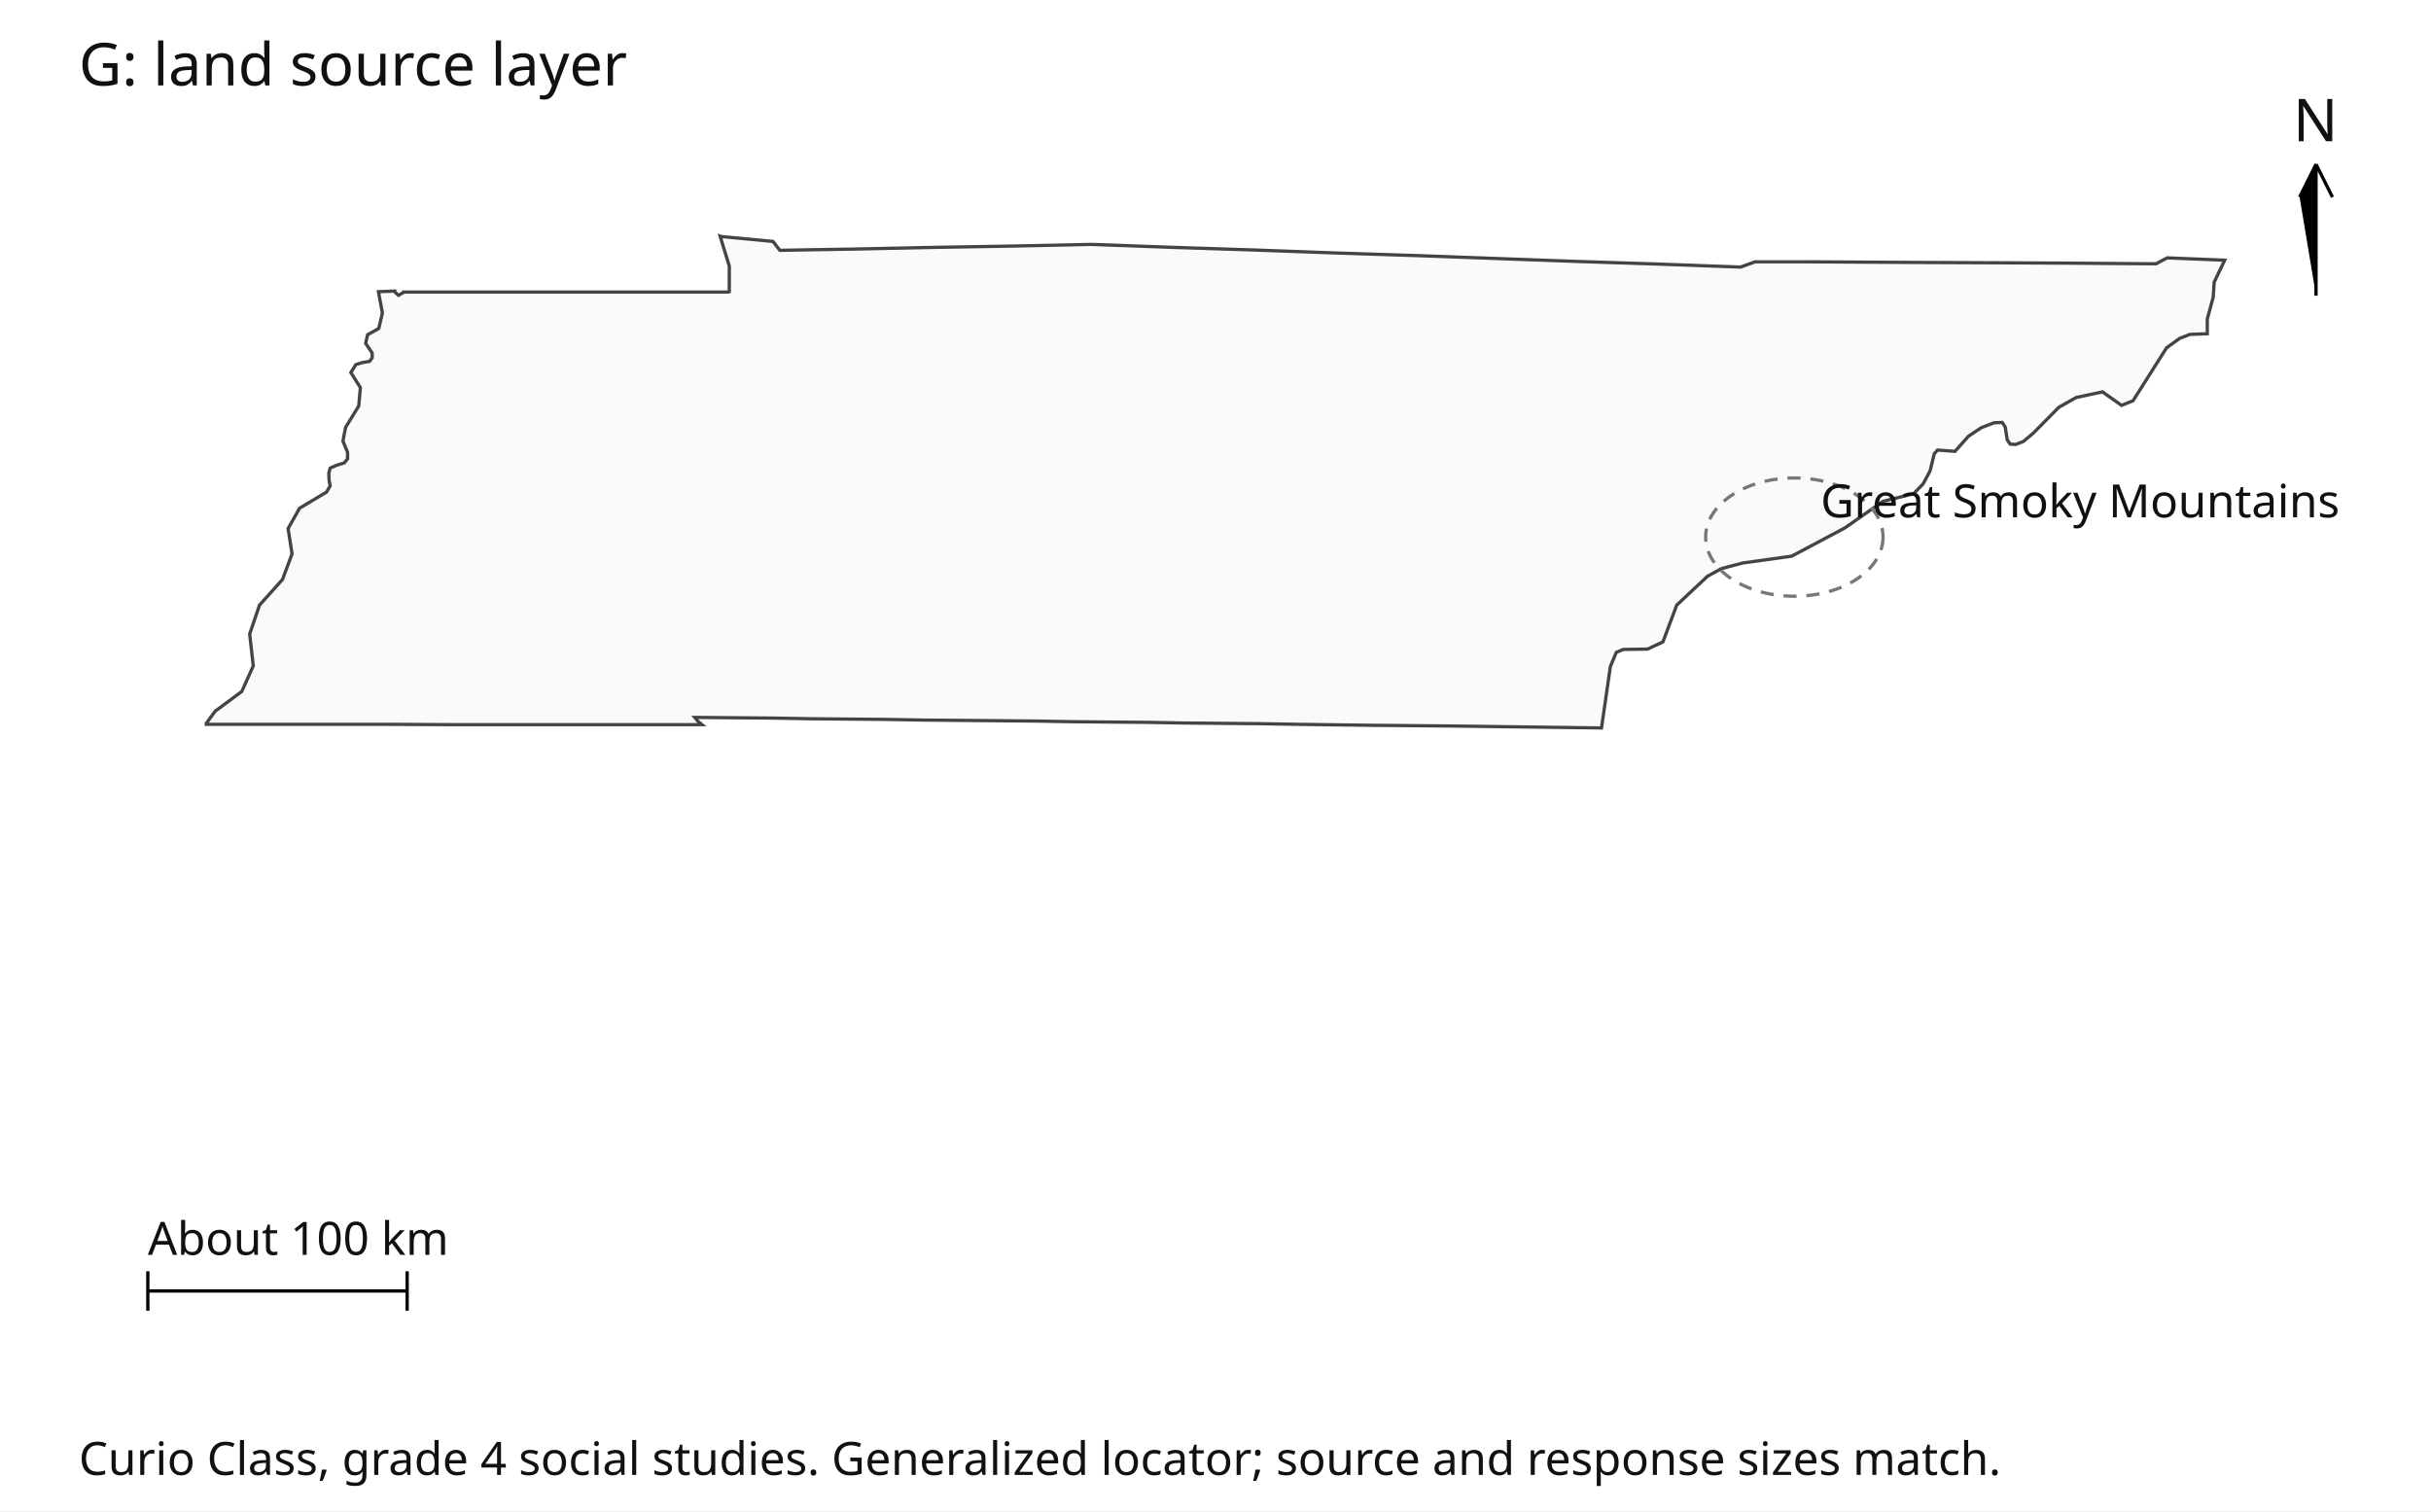
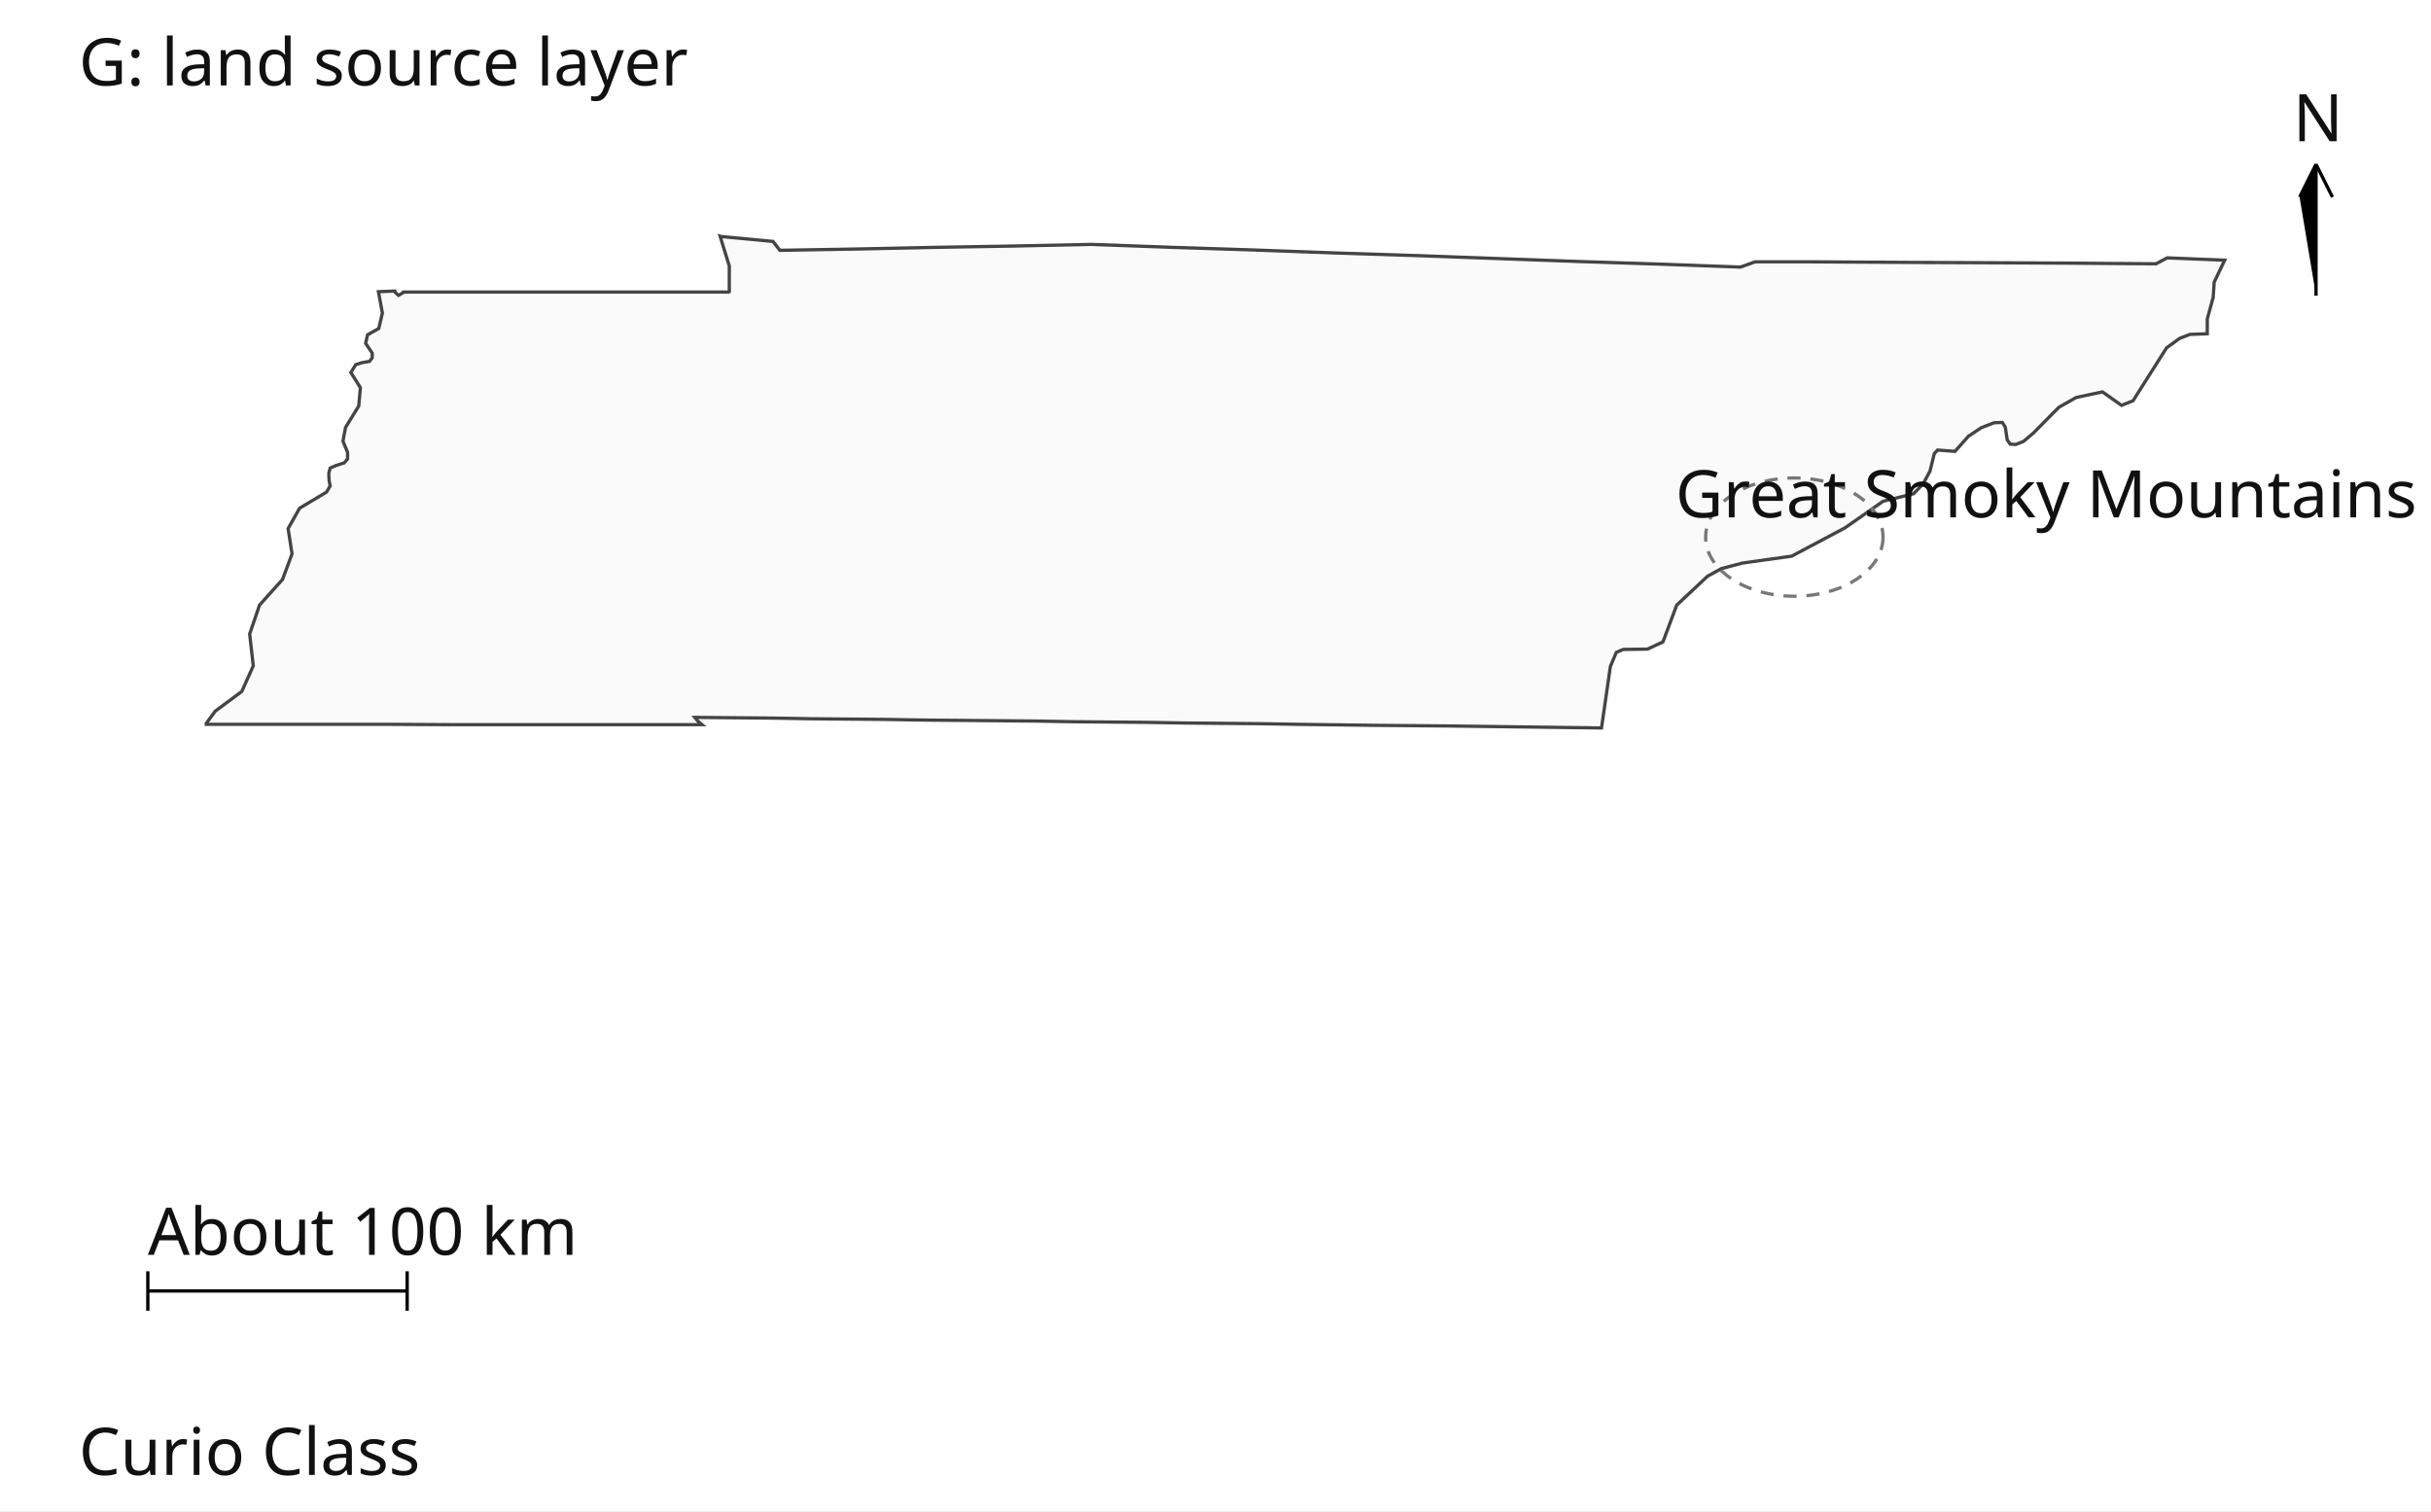
<svg xmlns="http://www.w3.org/2000/svg" width="7.4in" height="4.6in" viewBox="0 0 740 460">
  <rect width="740" height="460" fill="white" />
-   <style>text{font:18px sans-serif;fill:#111} .small{font:14px sans-serif}</style>
+   <style>text{font:20px sans-serif;fill:#111} .small{font:20px sans-serif}</style>
  <text x="24" y="26">G: land source layer</text>
  <path d="M395.1,220.5 L383.7,220.3 L372.3,220.2 L360.9,220.1 L349.4,219.9 L338.0,219.8 L326.6,219.7 L315.2,219.5 L303.8,219.4 L292.4,219.3 L280.9,219.2 L269.5,219.0 L258.1,218.9 L246.7,218.8 L235.3,218.6 L223.9,218.5 L212.5,218.4 L211.5,218.4 L212.4,219.5 L213.7,220.6 L194.4,220.6 L175.5,220.6 L156.6,220.6 L137.6,220.6 L118.7,220.5 L99.8,220.5 L80.9,220.5 L62.8,220.5 L62.8,220.2 L65.5,216.5 L73.6,210.5 L77.1,202.7 L76.0,193.0 L79.0,184.2 L86.0,176.4 L88.9,168.6 L87.7,160.9 L91.2,154.7 L99.4,149.8 L100.5,147.9 L100.2,146.4 L100.1,144.7 L100.1,144.0 L100.5,142.5 L102.3,141.7 L104.8,140.9 L105.8,139.7 L105.8,137.7 L104.4,134.3 L104.7,132.6 L105.2,130.1 L109.2,123.6 L109.7,118.0 L106.8,113.4 L108.3,111.0 L110.2,110.4 L112.5,110.0 L113.3,108.9 L113.3,107.5 L111.3,104.5 L111.9,101.9 L115.3,100.0 L116.4,95.3 L115.2,88.8 L120.2,88.6 L120.3,89.0 L121.3,89.9 L122.7,89.1 L122.8,88.9 L136.9,88.9 L149.2,88.9 L161.5,88.9 L173.8,88.9 L186.1,88.9 L198.4,88.9 L210.7,88.9 L221.8,88.9 L222.0,88.8 L222.0,81.0 L219.2,71.9 L219.5,72.0 L229.1,72.9 L235.3,73.5 L237.4,76.2 L261.1,75.8 L284.8,75.3 L308.5,74.9 L332.2,74.4 L356.9,75.3 L381.6,76.1 L406.3,77.0 L431.0,77.8 L455.7,78.7 L480.4,79.6 L505.1,80.4 L529.8,81.3 L530.4,81.1 L530.9,80.9 L531.5,80.7 L532.0,80.5 L532.6,80.3 L533.2,80.1 L533.7,79.9 L534.3,79.7 L550.4,79.7 L584.9,79.9 L609.4,80.0 L629.5,80.1 L641.4,80.2 L656.3,80.3 L659.7,78.5 L667.1,78.8 L677.2,79.2 L674.0,85.9 L673.7,90.5 L671.9,97.1 L671.9,101.6 L666.6,101.8 L663.5,103.0 L659.5,105.9 L649.3,122.0 L645.8,123.4 L640.0,119.3 L632.0,121.0 L626.7,124.0 L618.9,131.9 L615.9,134.4 L613.6,135.3 L611.9,135.2 L611.0,133.9 L610.4,130.0 L609.5,128.6 L607.0,128.7 L603.1,130.2 L599.2,132.8 L595.1,137.4 L589.8,137.0 L588.8,138.1 L587.5,143.4 L585.4,147.3 L582.5,150.3 L573.2,152.6 L561.6,160.7 L545.4,169.3 L530.4,171.4 L524.0,173.1 L519.8,175.4 L510.4,184.2 L506.2,195.4 L501.5,197.6 L494.1,197.7 L492.0,198.6 L490.2,202.9 L487.5,221.6 L464.4,221.3 L441.3,221.0 L418.2,220.8 L395.1,220.5" fill="#fafafa" stroke="#444" stroke-width="1" />
  <ellipse cx="546.2" cy="163.5" rx="27" ry="18" fill="none" stroke="#777" stroke-dasharray="4 3" />
-   <text x="554.2" y="157.5" class="small">Great Smoky Mountains</text>
+   <text x="510.0" y="157.5" class="small">Great Smoky Mountains</text>
  <path d="M45 393h78.94 M45 387v12 M123.94 387v12" stroke="black" fill="none" />
  <text x="45" y="382" class="small">About 100 km</text>
  <path d="M705 90v-40l-5 10m5-10l5 10" stroke="black" />
  <text x="698" y="43">N</text>
-   <text x="24" y="449" class="small">Curio Class, grade 4 social studies. Generalized locator; source and response sizes match.</text>
+   <text x="24" y="449" class="small">Curio Class</text>
</svg>
